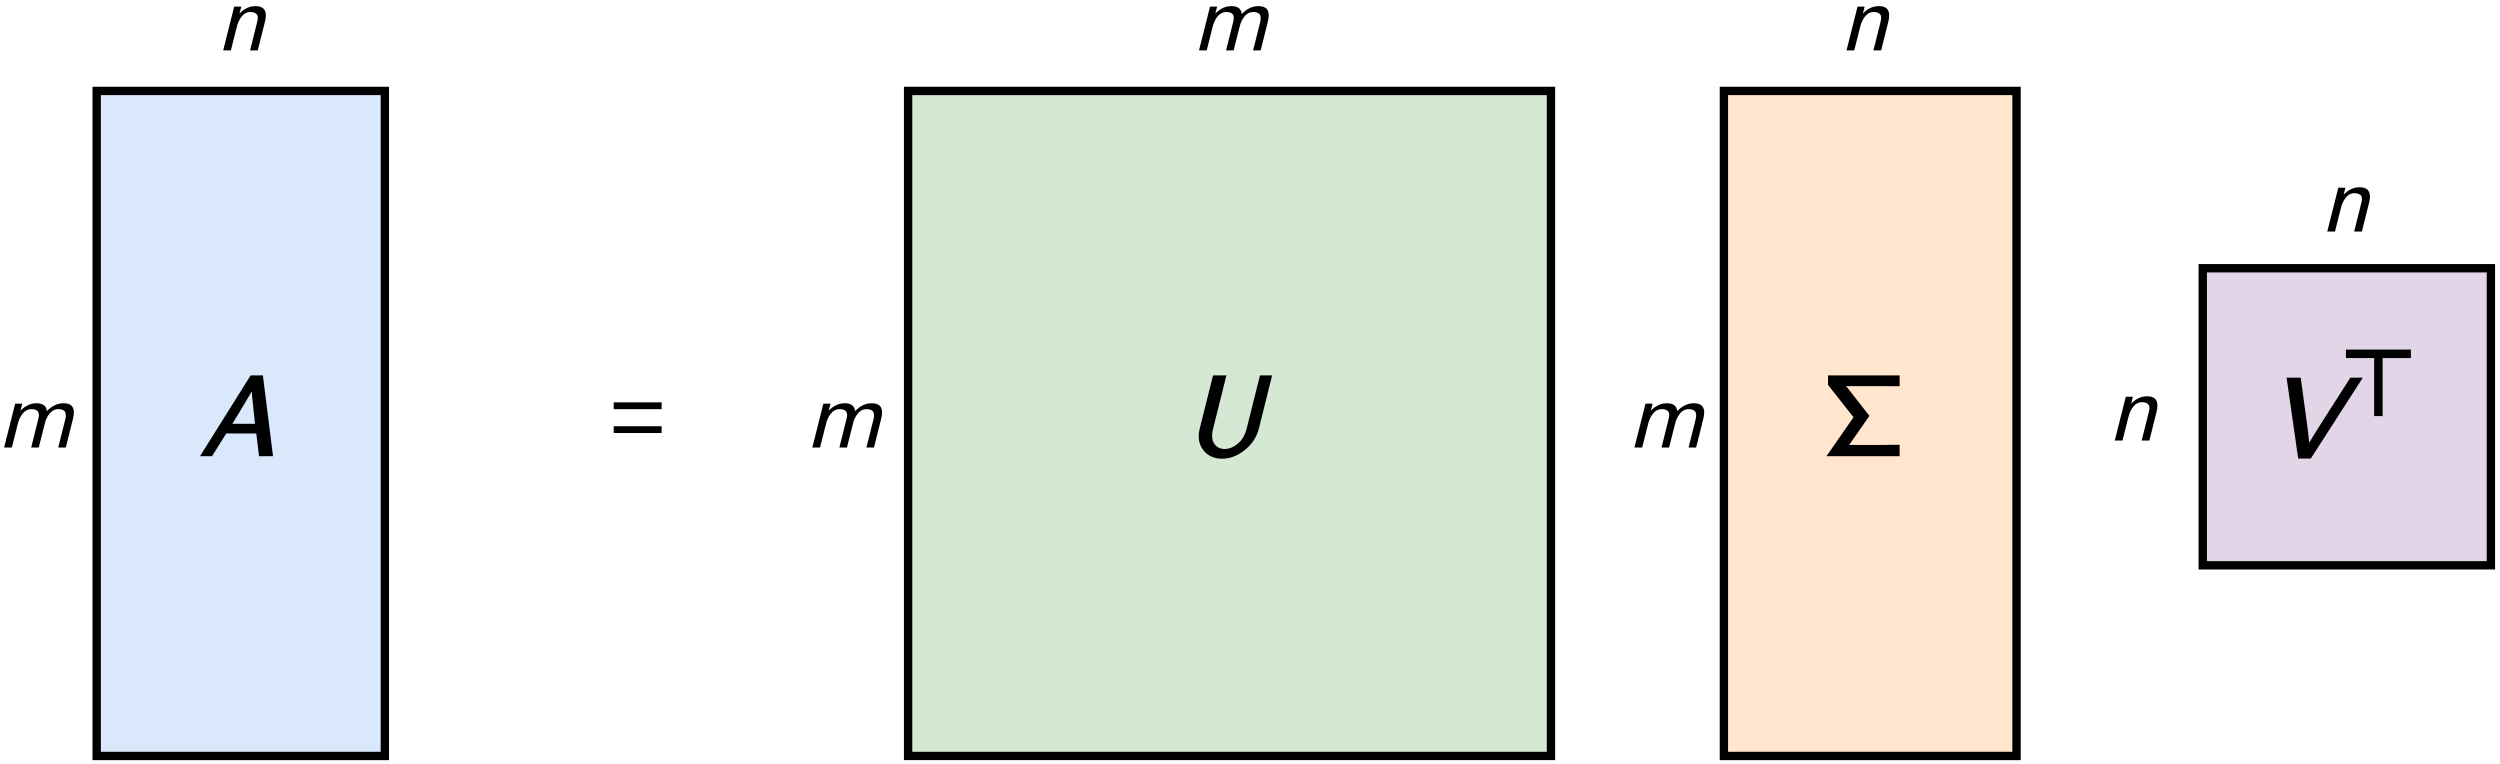
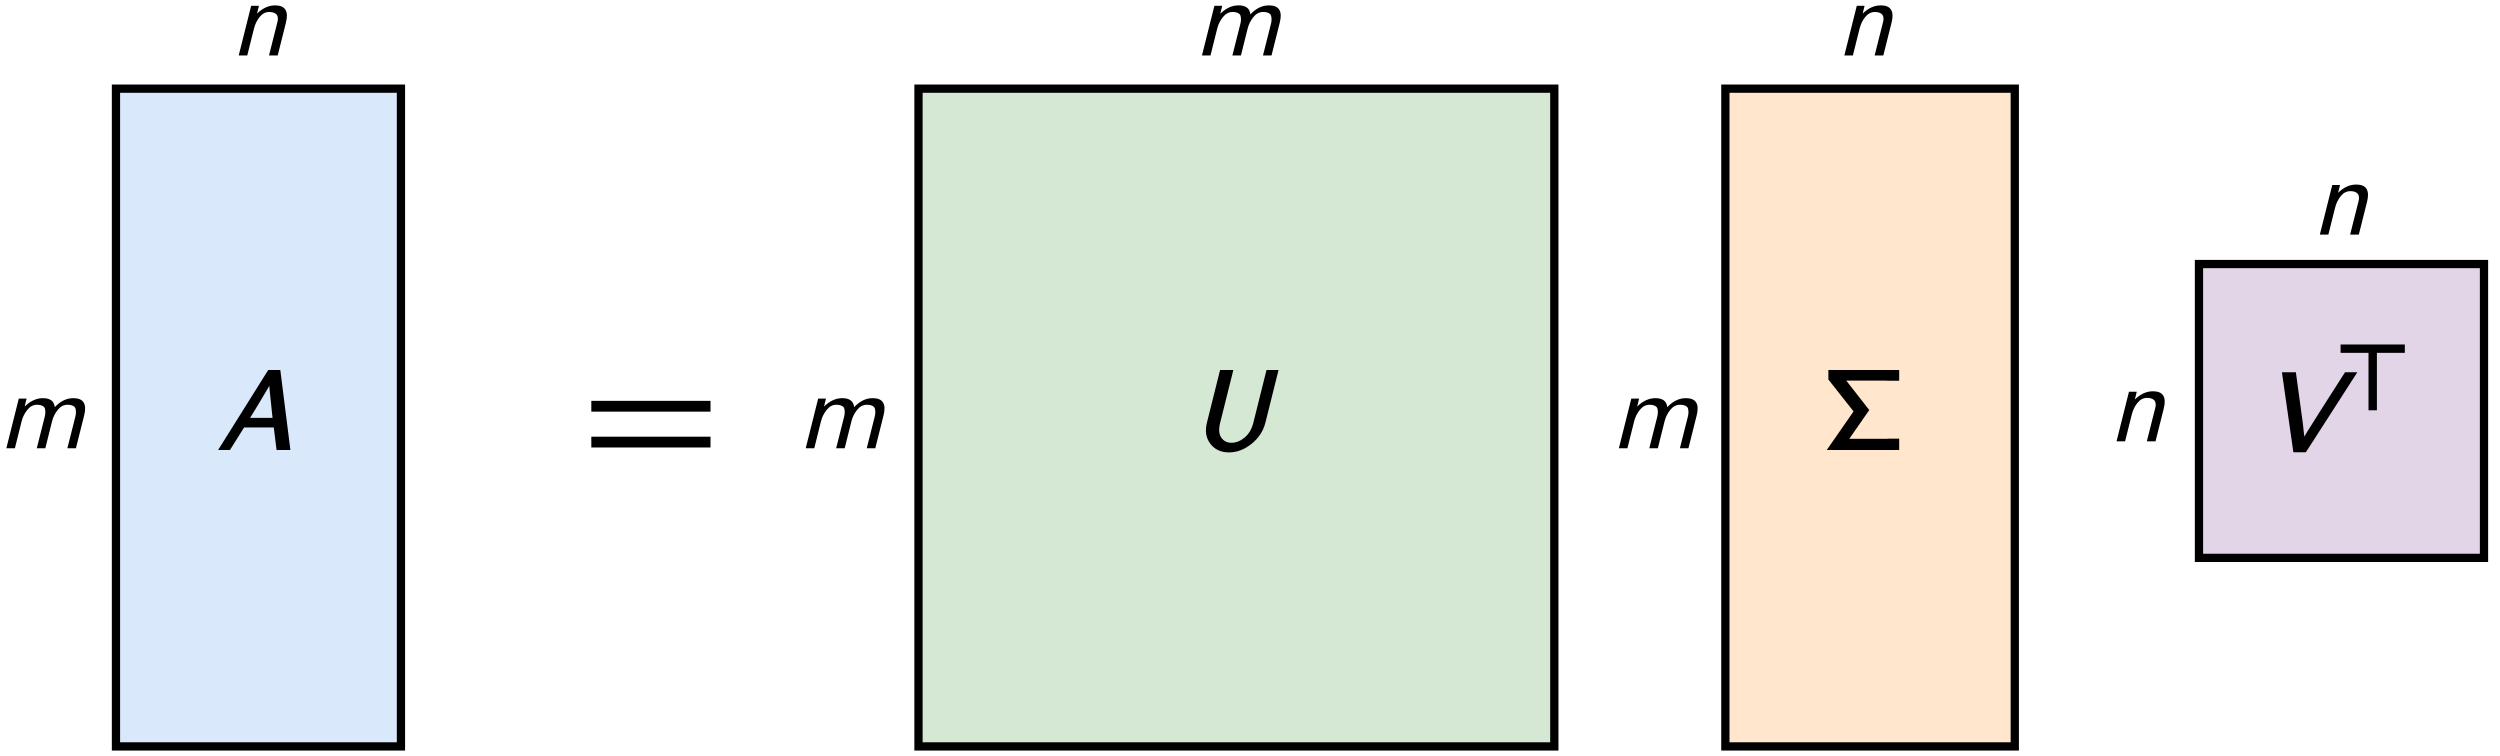
- <svg xmlns="http://www.w3.org/2000/svg" xmlns:xlink="http://www.w3.org/1999/xlink" width="358.7" height="109.6" viewBox="1.140 4.890 258.471 78.971">
+ <svg xmlns="http://www.w3.org/2000/svg" xmlns:xlink="http://www.w3.org/1999/xlink" width="361.4" height="109.2" viewBox="1.140 5.140 260.471 78.721">
  <defs>
    <g>
      <g id="glyph-0-0">
-         <path d="M 7.309 0.18 L 6.121 0.18 L 5.82 -2.289 L 6.004 -2.352 L 5.961 -2.172 L 2.605 -2.172 L 2.652 -2.352 L 2.805 -2.289 L 1.254 0.18 L 0.016 0.18 L 5.25 -8.18 L 6.516 -8.18 L 7.566 0.18 Z M 7.398 -0.18 L 7.352 0 L 7.168 0.062 L 6.16 -7.934 L 6.344 -8 L 6.301 -7.82 L 5.285 -7.82 L 5.332 -8 L 5.484 -7.934 L 0.477 0.062 L 0.324 0 L 0.367 -0.18 L 1.219 -0.18 L 1.176 0 L 1.023 -0.062 L 2.57 -2.531 L 6.176 -2.531 L 6.477 -0.062 L 6.293 0 L 6.336 -0.18 Z M 5.727 -2.938 L 5.418 -5.898 C 5.355 -6.547 5.332 -6.965 5.352 -7.145 L 5.539 -7.168 L 5.492 -6.988 L 5.48 -6.988 L 5.527 -7.168 L 5.695 -7.137 C 5.582 -6.875 5.176 -6.168 4.48 -5.023 C 4.148 -4.469 3.938 -4.117 3.848 -3.973 L 3.207 -2.934 L 3.055 -2.996 L 3.098 -3.176 L 5.957 -3.176 L 5.914 -2.996 Z M 6.121 -2.816 L 2.75 -2.816 L 3.539 -4.098 C 3.629 -4.242 3.84 -4.59 4.172 -5.145 C 4.855 -6.27 5.254 -6.957 5.355 -7.199 L 5.422 -7.348 L 5.738 -7.348 L 5.723 -7.191 C 5.703 -7.035 5.727 -6.645 5.789 -6.02 L 6.098 -3.059 Z M 7.352 0 L 6.293 0 L 6.004 -2.352 L 2.652 -2.352 L 1.176 0 L 0.324 0 L 5.332 -8 L 6.344 -8 Z M 5.914 -2.996 L 5.605 -5.957 C 5.539 -6.598 5.52 -7 5.539 -7.168 L 5.527 -7.168 C 5.418 -6.914 5.016 -6.219 4.324 -5.082 C 3.996 -4.531 3.785 -4.18 3.695 -4.035 C 3.605 -3.887 3.391 -3.543 3.055 -2.996 Z M 5.914 -2.996 " />
+         <path d="M 7.285 0.18 L 6.105 0.18 L 5.801 -2.281 L 5.988 -2.344 L 5.941 -2.164 L 2.598 -2.164 L 2.645 -2.344 L 2.793 -2.281 L 1.25 0.18 L 0.016 0.18 L 5.234 -8.152 L 6.496 -8.152 L 7.547 0.18 Z M 7.375 -0.18 L 7.332 0 L 7.148 0.062 L 6.141 -7.91 L 6.324 -7.973 L 6.281 -7.793 L 5.27 -7.793 L 5.312 -7.973 L 5.465 -7.91 L 0.473 0.062 L 0.32 0 L 0.367 -0.18 L 1.219 -0.18 L 1.172 0 L 1.02 -0.062 L 2.562 -2.523 L 6.156 -2.523 L 6.457 -0.062 L 6.273 0 L 6.32 -0.18 Z M 5.711 -2.926 L 5.402 -5.879 C 5.34 -6.527 5.316 -6.941 5.336 -7.121 L 5.52 -7.148 L 5.477 -6.969 L 5.465 -6.969 L 5.508 -7.148 L 5.68 -7.113 C 5.566 -6.852 5.16 -6.148 4.465 -5.008 C 4.137 -4.457 3.926 -4.105 3.836 -3.961 L 3.199 -2.926 L 3.043 -2.988 L 3.09 -3.168 L 5.938 -3.168 L 5.895 -2.988 Z M 6.105 -2.809 L 2.742 -2.809 L 3.531 -4.082 C 3.617 -4.227 3.828 -4.574 4.156 -5.129 C 4.84 -6.254 5.234 -6.938 5.34 -7.18 L 5.406 -7.328 L 5.723 -7.328 L 5.703 -7.172 C 5.688 -7.016 5.711 -6.625 5.77 -6 L 6.078 -3.047 Z M 7.332 0 L 6.273 0 L 5.988 -2.344 L 2.645 -2.344 L 1.172 0 L 0.32 0 L 5.312 -7.973 L 6.324 -7.973 Z M 5.895 -2.988 L 5.586 -5.941 C 5.523 -6.574 5.5 -6.977 5.52 -7.148 L 5.508 -7.148 C 5.398 -6.895 5 -6.199 4.312 -5.066 C 3.98 -4.516 3.773 -4.168 3.684 -4.023 C 3.594 -3.875 3.379 -3.531 3.043 -2.988 Z M 5.895 -2.988 " />
      </g>
      <g id="glyph-0-1">
-         <path d="M 7.688 -2.684 C 7.465 -1.805 6.984 -1.066 6.242 -0.469 C 5.5 0.133 4.715 0.434 3.879 0.434 C 3.039 0.434 2.391 0.133 1.934 -0.465 C 1.473 -1.066 1.355 -1.805 1.574 -2.684 L 2.949 -8.18 L 4.332 -8.18 L 2.957 -2.676 C 2.785 -1.992 2.828 -1.469 3.078 -1.109 C 3.324 -0.75 3.68 -0.57 4.141 -0.57 C 4.613 -0.57 5.07 -0.754 5.508 -1.117 C 5.949 -1.48 6.254 -2 6.426 -2.676 L 7.801 -8.18 L 9.059 -8.18 Z M 7.324 -2.684 L 8.652 -8 L 8.836 -8 L 8.789 -7.82 L 7.891 -7.82 L 7.934 -8 L 8.117 -8 L 6.785 -2.676 C 6.59 -1.902 6.23 -1.301 5.707 -0.867 C 5.176 -0.43 4.625 -0.211 4.051 -0.211 C 3.484 -0.211 3.051 -0.43 2.754 -0.863 C 2.453 -1.293 2.402 -1.895 2.598 -2.676 L 3.93 -8 L 4.109 -8 L 4.062 -7.82 L 3.039 -7.82 L 3.082 -8 L 3.262 -8 L 1.934 -2.684 C 1.738 -1.906 1.844 -1.25 2.25 -0.723 C 2.652 -0.191 3.227 0.074 3.969 0.074 C 4.703 0.074 5.398 -0.191 6.051 -0.719 C 6.707 -1.25 7.129 -1.906 7.324 -2.684 Z M 7.504 -2.684 C 7.297 -1.855 6.844 -1.16 6.148 -0.594 C 5.449 -0.027 4.707 0.254 3.926 0.254 C 3.133 0.254 2.523 -0.027 2.09 -0.594 C 1.66 -1.16 1.547 -1.855 1.754 -2.684 L 3.082 -8 L 4.109 -8 L 2.777 -2.676 C 2.594 -1.945 2.641 -1.383 2.914 -0.984 C 3.188 -0.59 3.582 -0.391 4.098 -0.391 C 4.621 -0.391 5.121 -0.59 5.605 -0.992 C 6.09 -1.391 6.422 -1.953 6.605 -2.676 L 7.934 -8 L 8.836 -8 Z M 7.504 -2.684 " />
+         <path d="M 7.664 -2.676 C 7.445 -1.801 6.965 -1.062 6.227 -0.465 C 5.484 0.133 4.699 0.434 3.867 0.434 C 3.031 0.434 2.383 0.133 1.926 -0.465 C 1.469 -1.062 1.352 -1.801 1.57 -2.676 L 2.938 -8.152 L 4.32 -8.152 L 2.949 -2.664 C 2.777 -1.984 2.816 -1.465 3.066 -1.105 C 3.312 -0.75 3.668 -0.57 4.129 -0.57 C 4.598 -0.57 5.055 -0.75 5.492 -1.113 C 5.934 -1.477 6.238 -1.992 6.406 -2.664 L 7.777 -8.152 L 9.031 -8.152 Z M 7.305 -2.676 L 8.629 -7.973 L 8.809 -7.973 L 8.762 -7.793 L 7.867 -7.793 L 7.91 -7.973 L 8.09 -7.973 L 6.762 -2.664 C 6.57 -1.898 6.215 -1.297 5.688 -0.863 C 5.16 -0.43 4.613 -0.211 4.039 -0.211 C 3.477 -0.211 3.043 -0.426 2.742 -0.859 C 2.449 -1.289 2.395 -1.891 2.59 -2.664 L 3.918 -7.973 L 4.098 -7.973 L 4.051 -7.793 L 3.027 -7.793 L 3.074 -7.973 L 3.254 -7.973 L 1.93 -2.676 C 1.734 -1.898 1.84 -1.246 2.242 -0.719 C 2.645 -0.191 3.219 0.074 3.957 0.074 C 4.688 0.074 5.379 -0.191 6.031 -0.719 C 6.684 -1.246 7.109 -1.898 7.305 -2.676 Z M 7.484 -2.676 C 7.277 -1.852 6.824 -1.156 6.129 -0.59 C 5.434 -0.027 4.695 0.254 3.914 0.254 C 3.125 0.254 2.516 -0.027 2.086 -0.59 C 1.652 -1.156 1.543 -1.852 1.75 -2.676 L 3.074 -7.973 L 4.098 -7.973 L 2.77 -2.664 C 2.586 -1.938 2.633 -1.375 2.906 -0.98 C 3.18 -0.59 3.57 -0.391 4.086 -0.391 C 4.605 -0.391 5.105 -0.59 5.59 -0.988 C 6.074 -1.387 6.402 -1.945 6.582 -2.664 L 7.91 -7.973 L 8.809 -7.973 Z M 7.484 -2.676 " />
      </g>
      <g id="glyph-0-2">
-         <path d="M 9.664 -7.934 L 4.445 0.18 L 3.141 0.18 L 1.941 -8.18 L 3.402 -8.18 L 4.121 -2.898 C 4.258 -1.785 4.324 -1.105 4.312 -0.863 L 4.125 -0.828 L 4.172 -1.012 L 4.184 -1.012 L 4.137 -0.828 L 3.969 -0.863 C 4.137 -1.242 4.793 -2.328 5.945 -4.121 L 8.535 -8.18 L 9.824 -8.18 Z M 9.363 -8.066 L 9.516 -8 L 9.469 -7.82 L 8.57 -7.82 L 8.613 -8 L 8.766 -7.934 L 6.25 -3.992 C 5.109 -2.219 4.461 -1.152 4.305 -0.797 L 4.242 -0.648 L 3.934 -0.648 L 3.941 -0.793 C 3.953 -1.016 3.891 -1.676 3.75 -2.77 L 3.047 -7.934 L 3.234 -8 L 3.188 -7.82 L 2.117 -7.82 L 2.16 -8 L 2.344 -8.066 L 3.492 -0.066 L 3.309 0 L 3.352 -0.18 L 4.414 -0.18 L 4.367 0 L 4.219 -0.066 Z M 9.516 -8 L 4.367 0 L 3.309 0 L 2.16 -8 L 3.234 -8 L 3.938 -2.836 C 4.074 -1.73 4.137 -1.059 4.125 -0.828 L 4.137 -0.828 C 4.301 -1.199 4.953 -2.273 6.098 -4.059 L 8.613 -8 Z M 9.516 -8 " />
+         <path d="M 9.637 -7.91 L 4.434 0.18 L 3.129 0.18 L 1.938 -8.152 L 3.391 -8.152 L 4.109 -2.891 C 4.246 -1.777 4.309 -1.102 4.297 -0.863 L 4.113 -0.828 L 4.16 -1.008 L 4.168 -1.008 L 4.125 -0.828 L 3.957 -0.859 C 4.121 -1.238 4.781 -2.324 5.926 -4.109 L 8.512 -8.152 L 9.793 -8.152 Z M 9.336 -8.039 L 9.484 -7.973 L 9.441 -7.793 L 8.543 -7.793 L 8.59 -7.973 L 8.738 -7.91 L 6.23 -3.98 C 5.094 -2.211 4.449 -1.152 4.293 -0.793 L 4.23 -0.648 L 3.922 -0.648 L 3.93 -0.793 C 3.941 -1.012 3.875 -1.668 3.738 -2.762 L 3.039 -7.91 L 3.223 -7.973 L 3.18 -7.793 L 2.109 -7.793 L 2.156 -7.973 L 2.34 -8.039 L 3.48 -0.066 L 3.297 0 L 3.344 -0.18 L 4.398 -0.18 L 4.355 0 L 4.203 -0.066 Z M 9.484 -7.973 L 4.355 0 L 3.297 0 L 2.156 -7.973 L 3.223 -7.973 L 3.926 -2.828 C 4.062 -1.723 4.125 -1.059 4.113 -0.828 L 4.125 -0.828 C 4.285 -1.195 4.938 -2.266 6.078 -4.043 L 8.59 -7.973 Z M 9.484 -7.973 " />
      </g>
      <g id="glyph-1-0">
-         <path d="M 4.391 0 L 3.594 0 L 4.328 -2.938 C 4.348 -3.031 4.363 -3.109 4.375 -3.172 C 4.395 -3.234 4.398 -3.316 4.391 -3.422 C 4.391 -3.535 4.363 -3.629 4.312 -3.703 C 4.258 -3.773 4.176 -3.836 4.062 -3.891 C 3.945 -3.941 3.801 -3.969 3.625 -3.969 C 3.27 -3.969 2.973 -3.816 2.734 -3.516 C 2.492 -3.211 2.328 -2.863 2.234 -2.469 L 1.609 0 L 0.812 0 L 1.953 -4.531 L 2.688 -4.531 L 2.5 -3.812 C 3 -4.32 3.547 -4.578 4.141 -4.578 C 5.066 -4.578 5.398 -4.051 5.141 -3 Z M 4.391 0 " />
+         <path d="M 5 0 L 4.094 0 L 4.938 -3.344 C 4.957 -3.445 4.977 -3.535 5 -3.609 C 5.02 -3.68 5.023 -3.781 5.016 -3.906 C 5.004 -4.031 4.973 -4.133 4.922 -4.219 C 4.867 -4.301 4.773 -4.375 4.641 -4.438 C 4.504 -4.5 4.332 -4.531 4.125 -4.531 C 3.727 -4.531 3.391 -4.352 3.109 -4 C 2.836 -3.656 2.645 -3.258 2.531 -2.812 L 1.828 0 L 0.938 0 L 2.234 -5.172 L 3.047 -5.172 L 2.844 -4.359 C 3.426 -4.93 4.055 -5.219 4.734 -5.219 C 5.785 -5.219 6.16 -4.617 5.859 -3.422 Z M 5 0 " />
      </g>
      <g id="glyph-1-1">
-         <path d="M 7.188 0 L 6.406 0 L 7.141 -2.938 C 7.172 -3.062 7.188 -3.172 7.188 -3.266 C 7.195 -3.359 7.188 -3.461 7.156 -3.578 C 7.125 -3.703 7.047 -3.797 6.922 -3.859 C 6.805 -3.93 6.633 -3.969 6.406 -3.969 C 6.062 -3.969 5.766 -3.816 5.516 -3.516 C 5.273 -3.211 5.109 -2.863 5.016 -2.469 L 4.391 0 L 3.609 0 L 4.344 -2.938 C 4.375 -3.062 4.395 -3.172 4.406 -3.266 C 4.414 -3.359 4.406 -3.461 4.375 -3.578 C 4.344 -3.703 4.266 -3.797 4.141 -3.859 C 4.016 -3.93 3.844 -3.969 3.625 -3.969 C 3.281 -3.969 2.984 -3.816 2.734 -3.516 C 2.492 -3.211 2.328 -2.863 2.234 -2.469 L 1.609 0 L 0.812 0 L 1.953 -4.531 L 2.688 -4.531 L 2.5 -3.812 C 3.008 -4.32 3.562 -4.578 4.156 -4.578 C 4.82 -4.578 5.18 -4.305 5.234 -3.766 C 5.754 -4.305 6.328 -4.578 6.953 -4.578 C 7.867 -4.578 8.195 -4.051 7.938 -3 Z M 7.188 0 " />
+         <path d="M 8.188 0 L 7.297 0 L 8.141 -3.344 C 8.172 -3.488 8.188 -3.613 8.188 -3.719 C 8.195 -3.82 8.188 -3.941 8.156 -4.078 C 8.133 -4.223 8.051 -4.332 7.906 -4.406 C 7.758 -4.488 7.562 -4.531 7.312 -4.531 C 6.914 -4.531 6.578 -4.352 6.297 -4 C 6.016 -3.656 5.816 -3.258 5.703 -2.812 L 5 0 L 4.109 0 L 4.953 -3.344 C 4.984 -3.488 5 -3.613 5 -3.719 C 5.008 -3.82 5 -3.941 4.969 -4.078 C 4.945 -4.223 4.863 -4.332 4.719 -4.406 C 4.57 -4.488 4.375 -4.531 4.125 -4.531 C 3.738 -4.531 3.406 -4.352 3.125 -4 C 2.844 -3.656 2.645 -3.258 2.531 -2.812 L 1.828 0 L 0.938 0 L 2.234 -5.172 L 3.047 -5.172 L 2.844 -4.344 C 3.438 -4.926 4.07 -5.219 4.75 -5.219 C 5.508 -5.219 5.922 -4.906 5.984 -4.281 C 6.566 -4.906 7.211 -5.219 7.922 -5.219 C 8.973 -5.219 9.348 -4.617 9.047 -3.422 Z M 8.188 0 " />
      </g>
      <g id="glyph-2-0">
-         <path d="M 0.484 -0.102 L 3.16 -3.953 L 3.309 -3.848 L 3.129 -3.848 L 3.129 -3.859 L 3.309 -3.859 L 3.168 -3.75 L 0.453 -7.188 L 0.453 -8.18 L 7.855 -8.18 L 7.855 -7.059 L 6.738 -7.059 L 6.414 -7.07 L 6.418 -7.25 L 6.418 -7.07 L 2.523 -7.07 L 1.945 -7.082 L 1.949 -7.262 L 2.09 -7.371 L 4.73 -3.992 L 2.441 -0.703 L 2.293 -0.809 L 2.293 -0.988 L 6.5 -0.988 L 6.5 -0.809 L 6.492 -0.988 L 6.797 -1 L 7.855 -1 L 7.855 0.18 L 0.289 0.18 Z M 0.781 0.102 L 0.633 0 L 0.633 -0.18 L 7.676 -0.18 L 7.676 0 L 7.496 0 L 7.496 -0.816 L 7.676 -0.816 L 7.676 -0.637 L 6.801 -0.637 L 6.801 -0.816 L 6.809 -0.637 L 6.504 -0.625 L 1.949 -0.625 L 4.359 -4.09 L 4.508 -3.988 L 4.363 -3.875 L 1.574 -7.449 L 2.523 -7.43 L 6.422 -7.43 L 6.75 -7.418 L 6.742 -7.238 L 6.742 -7.418 L 7.676 -7.418 L 7.676 -7.238 L 7.496 -7.238 L 7.496 -8 L 7.676 -8 L 7.676 -7.82 L 0.633 -7.82 L 0.633 -8 L 0.812 -8 L 0.812 -7.25 L 0.633 -7.25 L 0.773 -7.359 L 3.488 -3.922 L 3.488 -3.793 Z M 0.633 0 L 3.309 -3.848 L 3.309 -3.859 L 0.633 -7.25 L 0.633 -8 L 7.676 -8 L 7.676 -7.238 L 6.742 -7.238 L 6.418 -7.25 L 2.523 -7.25 L 1.949 -7.262 L 4.508 -3.988 L 2.293 -0.809 L 6.5 -0.809 L 6.801 -0.816 L 7.676 -0.816 L 7.676 0 Z M 0.633 0 " />
+         <path d="M 0.484 -0.102 L 3.148 -3.941 L 3.297 -3.836 L 3.117 -3.836 L 3.117 -3.848 L 3.297 -3.848 L 3.156 -3.738 L 0.453 -7.164 L 0.453 -8.152 L 7.832 -8.152 L 7.832 -7.035 L 6.719 -7.035 L 6.395 -7.047 L 6.398 -7.227 L 6.398 -7.047 L 2.516 -7.047 L 1.938 -7.059 L 1.941 -7.238 L 2.082 -7.348 L 4.715 -3.98 L 2.434 -0.703 L 2.285 -0.805 L 2.285 -0.984 L 6.48 -0.984 L 6.48 -0.805 L 6.473 -0.984 L 6.777 -0.996 L 7.832 -0.996 L 7.832 0.18 L 0.289 0.18 Z M 0.781 0.102 L 0.633 0 L 0.633 -0.18 L 7.652 -0.18 L 7.652 0 L 7.473 0 L 7.473 -0.816 L 7.652 -0.816 L 7.652 -0.637 L 6.777 -0.637 L 6.777 -0.816 L 6.785 -0.637 L 6.484 -0.625 L 1.941 -0.625 L 4.344 -4.078 L 4.492 -3.977 L 4.352 -3.863 L 1.566 -7.426 L 2.516 -7.406 L 6.402 -7.406 L 6.727 -7.395 L 6.723 -7.215 L 6.723 -7.395 L 7.652 -7.395 L 7.652 -7.215 L 7.473 -7.215 L 7.473 -7.973 L 7.652 -7.973 L 7.652 -7.793 L 0.633 -7.793 L 0.633 -7.973 L 0.812 -7.973 L 0.812 -7.227 L 0.633 -7.227 L 0.773 -7.34 L 3.477 -3.91 L 3.477 -3.781 Z M 0.633 0 L 3.297 -3.836 L 3.297 -3.848 L 0.633 -7.227 L 0.633 -7.973 L 7.652 -7.973 L 7.652 -7.215 L 6.723 -7.215 L 6.398 -7.227 L 2.516 -7.227 L 1.941 -7.238 L 4.492 -3.977 L 2.285 -0.805 L 6.48 -0.805 L 6.777 -0.816 L 7.652 -0.816 L 7.652 0 Z M 0.633 0 " />
      </g>
      <g id="glyph-3-0">
-         <path d="M 6.793 -5.801 L 6.793 -6.375 L 6.941 -6.375 L 6.941 -6.227 L 0.527 -6.227 L 0.527 -6.375 L 0.68 -6.375 L 0.68 -5.801 L 0.527 -5.801 L 0.527 -5.949 L 6.941 -5.949 L 6.941 -5.801 Z M 7.094 -5.648 L 0.379 -5.648 L 0.379 -6.527 L 7.094 -6.527 Z M 4.023 -6.035 L 3.445 -6.035 L 3.445 -6.184 L 3.598 -6.184 L 3.598 0.203 L 3.445 0.203 L 3.445 0.051 L 4.023 0.051 L 4.023 0.203 L 3.875 0.203 L 3.875 -6.184 L 4.023 -6.184 Z M 4.172 -6.332 L 4.172 0.352 L 3.297 0.352 L 3.297 -6.332 Z M 4.023 0.203 L 3.445 0.203 L 3.445 -6.184 L 4.023 -6.184 Z M 0.527 -5.801 L 0.527 -6.375 L 6.941 -6.375 L 6.941 -5.801 Z M 0.527 -5.801 " />
+         <path d="M 6.77 -5.781 L 6.77 -6.355 L 6.922 -6.355 L 6.922 -6.207 L 0.527 -6.207 L 0.527 -6.355 L 0.676 -6.355 L 0.676 -5.781 L 0.527 -5.781 L 0.527 -5.93 L 6.922 -5.93 L 6.922 -5.781 Z M 7.07 -5.633 L 0.375 -5.633 L 0.375 -6.504 L 7.07 -6.504 Z M 4.012 -6.016 L 3.438 -6.016 L 3.438 -6.164 L 3.586 -6.164 L 3.586 0.199 L 3.438 0.199 L 3.438 0.051 L 4.012 0.051 L 4.012 0.199 L 3.863 0.199 L 3.863 -6.164 L 4.012 -6.164 Z M 4.16 -6.312 L 4.16 0.352 L 3.285 0.352 L 3.285 -6.312 Z M 4.012 0.199 L 3.438 0.199 L 3.438 -6.164 L 4.012 -6.164 Z M 0.527 -5.781 L 0.527 -6.355 L 6.922 -6.355 L 6.922 -5.781 Z M 0.527 -5.781 " />
      </g>
      <g id="glyph-4-0">
-         <path d="M 0.391 -4.688 L 0.391 -5.391 L 5.344 -5.391 L 5.344 -4.688 Z M 0.391 -2.219 L 0.391 -2.922 L 5.344 -2.922 L 5.344 -2.219 Z M 0.391 -2.219 " />
+         <path d="M 13.469 -5.969 L 1.047 -5.969 L 1.047 -7.094 L 13.469 -7.094 Z M 13.469 -2.234 L 1.047 -2.234 L 1.047 -3.359 L 13.469 -3.359 Z M 13.469 -2.234 " />
      </g>
    </g>
    <clipPath id="clip-0">
-       <path clip-rule="nonzero" d="M 0 0.012 L 259.84 0.012 L 259.84 83.984 L 0 83.984 Z M 0 0.012 " />
+       <path clip-rule="nonzero" d="M 0 0.148 L 261 0.148 L 261 83.852 L 0 83.852 Z M 0 0.148 " />
    </clipPath>
    <clipPath id="clip-1">
-       <path clip-rule="nonzero" d="M 11 14 L 41 14 L 41 83.984 L 11 83.984 Z M 11 14 " />
+       <path clip-rule="nonzero" d="M 12 13 L 44 13 L 44 83.852 L 12 83.852 Z M 12 13 " />
    </clipPath>
    <clipPath id="clip-2">
-       <path clip-rule="nonzero" d="M 10 13 L 42 13 L 42 83.984 L 10 83.984 Z M 10 13 " />
+       <path clip-rule="nonzero" d="M 96 13 L 164 13 L 164 83.852 L 96 83.852 Z M 96 13 " />
    </clipPath>
    <clipPath id="clip-3">
-       <path clip-rule="nonzero" d="M 95 14 L 162 14 L 162 83.984 L 95 83.984 Z M 95 14 " />
-     </clipPath>
-     <clipPath id="clip-4">
-       <path clip-rule="nonzero" d="M 94 13 L 162 13 L 162 83.984 L 94 83.984 Z M 94 13 " />
-     </clipPath>
-     <clipPath id="clip-5">
-       <path clip-rule="nonzero" d="M 179 14 L 210 14 L 210 83.984 L 179 83.984 Z M 179 14 " />
-     </clipPath>
-     <clipPath id="clip-6">
-       <path clip-rule="nonzero" d="M 178 13 L 211 13 L 211 83.984 L 178 83.984 Z M 178 13 " />
-     </clipPath>
-     <clipPath id="clip-7">
-       <path clip-rule="nonzero" d="M 228 32 L 259.84 32 L 259.84 64 L 228 64 Z M 228 32 " />
+       <path clip-rule="nonzero" d="M 180 13 L 212 13 L 212 83.852 L 180 83.852 Z M 180 13 " />
    </clipPath>
  </defs>
  <g clip-path="url(#clip-0)">

</g>
+   <path fill-rule="nonzero" fill="rgb(85.489%, 90.979%, 98.819%)" fill-opacity="1" d="M 13.195 14.379 L 42.895 14.379 L 42.895 82.926 L 13.195 82.926 Z M 13.195 14.379 " />
  <g clip-path="url(#clip-1)">
-     <path fill-rule="nonzero" fill="rgb(85.489%, 90.979%, 98.819%)" fill-opacity="1" d="M 11.137 14.289 L 40.93 14.289 L 40.93 83.047 L 11.137 83.047 Z M 11.137 14.289 " />
-   </g>
-   <g clip-path="url(#clip-2)">
-     <path fill="none" stroke-width="1.2" stroke-linecap="butt" stroke-linejoin="miter" stroke="rgb(0%, 0%, 0%)" stroke-opacity="1" stroke-miterlimit="4" d="M 14.851 19.319 L 56.211 19.319 L 56.211 114.772 L 14.851 114.772 Z M 14.851 19.319 " transform="matrix(0.72033, 0, 0, 0.72033, 0.439287, 0.373091)" />
+     <path fill="none" stroke-width="1.2" stroke-linecap="butt" stroke-linejoin="miter" stroke="rgb(0%, 0%, 0%)" stroke-opacity="1" stroke-miterlimit="4" d="M 17.852 19.318 L 59.208 19.318 L 59.208 114.77 L 17.852 114.77 Z M 17.852 19.318 " transform="matrix(0.718132, 0, 0, 0.718132, 0.375338, 0.505988)" />
  </g>
  <g fill="rgb(0%, 0%, 0%)" fill-opacity="1">
-     <use xlink:href="#glyph-0-0" x="21.802" y="51.877" />
+     <use xlink:href="#glyph-0-0" x="23.827" y="51.852" />
  </g>
  <g fill="rgb(0%, 0%, 0%)" fill-opacity="1">
-     <use xlink:href="#glyph-1-0" x="23.4" y="10.098" />
+     <use xlink:href="#glyph-1-0" x="25.05" y="10.919" />
  </g>
  <g fill="rgb(0%, 0%, 0%)" fill-opacity="1">
-     <use xlink:href="#glyph-1-1" x="0.754" y="51.156" />
+     <use xlink:href="#glyph-1-1" x="0.835" y="51.852" />
  </g>
-   <g clip-path="url(#clip-3)">
-     <path fill-rule="nonzero" fill="rgb(83.53%, 90.979%, 83.139%)" fill-opacity="1" d="M 95.027 14.289 L 161.492 14.289 L 161.492 83.047 L 95.027 83.047 Z M 95.027 14.289 " />
-   </g>
-   <g clip-path="url(#clip-4)">
-     <path fill="none" stroke-width="1.2" stroke-linecap="butt" stroke-linejoin="miter" stroke="rgb(0%, 0%, 0%)" stroke-opacity="1" stroke-miterlimit="4" d="M 131.312 19.319 L 223.582 19.319 L 223.582 114.772 L 131.312 114.772 Z M 131.312 19.319 " transform="matrix(0.72033, 0, 0, 0.72033, 0.439287, 0.373091)" />
+   <path fill-rule="nonzero" fill="rgb(83.53%, 90.979%, 83.139%)" fill-opacity="1" d="M 96.828 14.379 L 163.09 14.379 L 163.09 82.926 L 96.828 82.926 Z M 96.828 14.379 " />
+   <g clip-path="url(#clip-2)">
+     <path fill="none" stroke-width="1.2" stroke-linecap="butt" stroke-linejoin="miter" stroke="rgb(0%, 0%, 0%)" stroke-opacity="1" stroke-miterlimit="4" d="M 134.311 19.318 L 226.58 19.318 L 226.58 114.77 L 134.311 114.77 Z M 134.311 19.318 " transform="matrix(0.718132, 0, 0, 0.718132, 0.375338, 0.505988)" />
  </g>
  <g fill="rgb(0%, 0%, 0%)" fill-opacity="1">
-     <use xlink:href="#glyph-0-1" x="123.605" y="51.877" />
+     <use xlink:href="#glyph-0-1" x="125.319" y="51.852" />
  </g>
  <g fill="rgb(0%, 0%, 0%)" fill-opacity="1">
-     <use xlink:href="#glyph-1-1" x="124.291" y="10.098" />
+     <use xlink:href="#glyph-1-1" x="125.431" y="10.919" />
  </g>
  <g fill="rgb(0%, 0%, 0%)" fill-opacity="1">
-     <use xlink:href="#glyph-1-1" x="84.313" y="51.156" />
+     <use xlink:href="#glyph-1-1" x="84.139" y="51.852" />
  </g>
-   <g clip-path="url(#clip-5)">
-     <path fill-rule="nonzero" fill="rgb(100%, 90.199%, 79.999%)" fill-opacity="1" d="M 179.371 14.289 L 209.625 14.289 L 209.625 83.047 L 179.371 83.047 Z M 179.371 14.289 " />
-   </g>
-   <g clip-path="url(#clip-6)">
-     <path fill="none" stroke-width="1.2" stroke-linecap="butt" stroke-linejoin="miter" stroke="rgb(0%, 0%, 0%)" stroke-opacity="1" stroke-miterlimit="4" d="M 248.402 19.319 L 290.402 19.319 L 290.402 114.772 L 248.402 114.772 Z M 248.402 19.319 " transform="matrix(0.72033, 0, 0, 0.72033, 0.439287, 0.373091)" />
+   <path fill-rule="nonzero" fill="rgb(100%, 90.199%, 79.999%)" fill-opacity="1" d="M 180.914 14.379 L 211.074 14.379 L 211.074 82.926 L 180.914 82.926 Z M 180.914 14.379 " />
+   <g clip-path="url(#clip-3)">
+     <path fill="none" stroke-width="1.2" stroke-linecap="butt" stroke-linejoin="miter" stroke="rgb(0%, 0%, 0%)" stroke-opacity="1" stroke-miterlimit="4" d="M 251.401 19.318 L 293.399 19.318 L 293.399 114.77 L 251.401 114.77 Z M 251.401 19.318 " transform="matrix(0.718132, 0, 0, 0.718132, 0.375338, 0.505988)" />
  </g>
  <g fill="rgb(0%, 0%, 0%)" fill-opacity="1">
-     <use xlink:href="#glyph-2-0" x="189.684" y="51.877" />
+     <use xlink:href="#glyph-2-0" x="191.196" y="51.852" />
  </g>
  <g fill="rgb(0%, 0%, 0%)" fill-opacity="1">
-     <use xlink:href="#glyph-1-0" x="191.237" y="10.098" />
+     <use xlink:href="#glyph-1-0" x="192.375" y="10.919" />
  </g>
  <g fill="rgb(0%, 0%, 0%)" fill-opacity="1">
-     <use xlink:href="#glyph-1-1" x="169.312" y="51.156" />
+     <use xlink:href="#glyph-1-1" x="168.878" y="51.852" />
  </g>
-   <path fill-rule="nonzero" fill="rgb(88.239%, 83.53%, 90.59%)" fill-opacity="1" d="M 228.879 32.621 L 258.672 32.621 L 258.672 63.336 L 228.879 63.336 Z M 228.879 32.621 " />
-   <g clip-path="url(#clip-7)">
-     <path fill="none" stroke-width="1.2" stroke-linecap="butt" stroke-linejoin="miter" stroke="rgb(0%, 0%, 0%)" stroke-opacity="1" stroke-miterlimit="4" d="M 317.132 44.768 L 358.492 44.768 L 358.492 87.408 L 317.132 87.408 Z M 317.132 44.768 " transform="matrix(0.72033, 0, 0, 0.72033, 0.439287, 0.373091)" />
+   <path fill-rule="nonzero" fill="rgb(88.239%, 83.53%, 90.59%)" fill-opacity="1" stroke-width="1.2" stroke-linecap="butt" stroke-linejoin="miter" stroke="rgb(0%, 0%, 0%)" stroke-opacity="1" stroke-miterlimit="4" d="M 320.128 44.769 L 361.49 44.769 L 361.49 87.409 L 320.128 87.409 Z M 320.128 44.769 " transform="matrix(0.718132, 0, 0, 0.718132, 0.375338, 0.505988)" />
+   <g fill="rgb(0%, 0%, 0%)" fill-opacity="1">
+     <use xlink:href="#glyph-0-2" x="236.977" y="52.088" />
  </g>
  <g fill="rgb(0%, 0%, 0%)" fill-opacity="1">
-     <use xlink:href="#glyph-0-2" x="235.605" y="52.113" />
+     <use xlink:href="#glyph-3-0" x="244.652" y="47.544" />
  </g>
  <g fill="rgb(0%, 0%, 0%)" fill-opacity="1">
-     <use xlink:href="#glyph-3-0" x="243.303" y="47.555" />
+     <use xlink:href="#glyph-1-0" x="241.926" y="29.59" />
  </g>
  <g fill="rgb(0%, 0%, 0%)" fill-opacity="1">
-     <use xlink:href="#glyph-1-0" x="240.94" y="28.826" />
+     <use xlink:href="#glyph-1-0" x="220.741" y="51.134" />
  </g>
  <g fill="rgb(0%, 0%, 0%)" fill-opacity="1">
-     <use xlink:href="#glyph-1-0" x="218.97" y="50.436" />
-   </g>
-   <g fill="rgb(0%, 0%, 0%)" fill-opacity="1">
-     <use xlink:href="#glyph-4-0" x="64.2" y="51.877" />
+     <use xlink:href="#glyph-4-0" x="61.686" y="54.007" />
  </g>
</svg>
